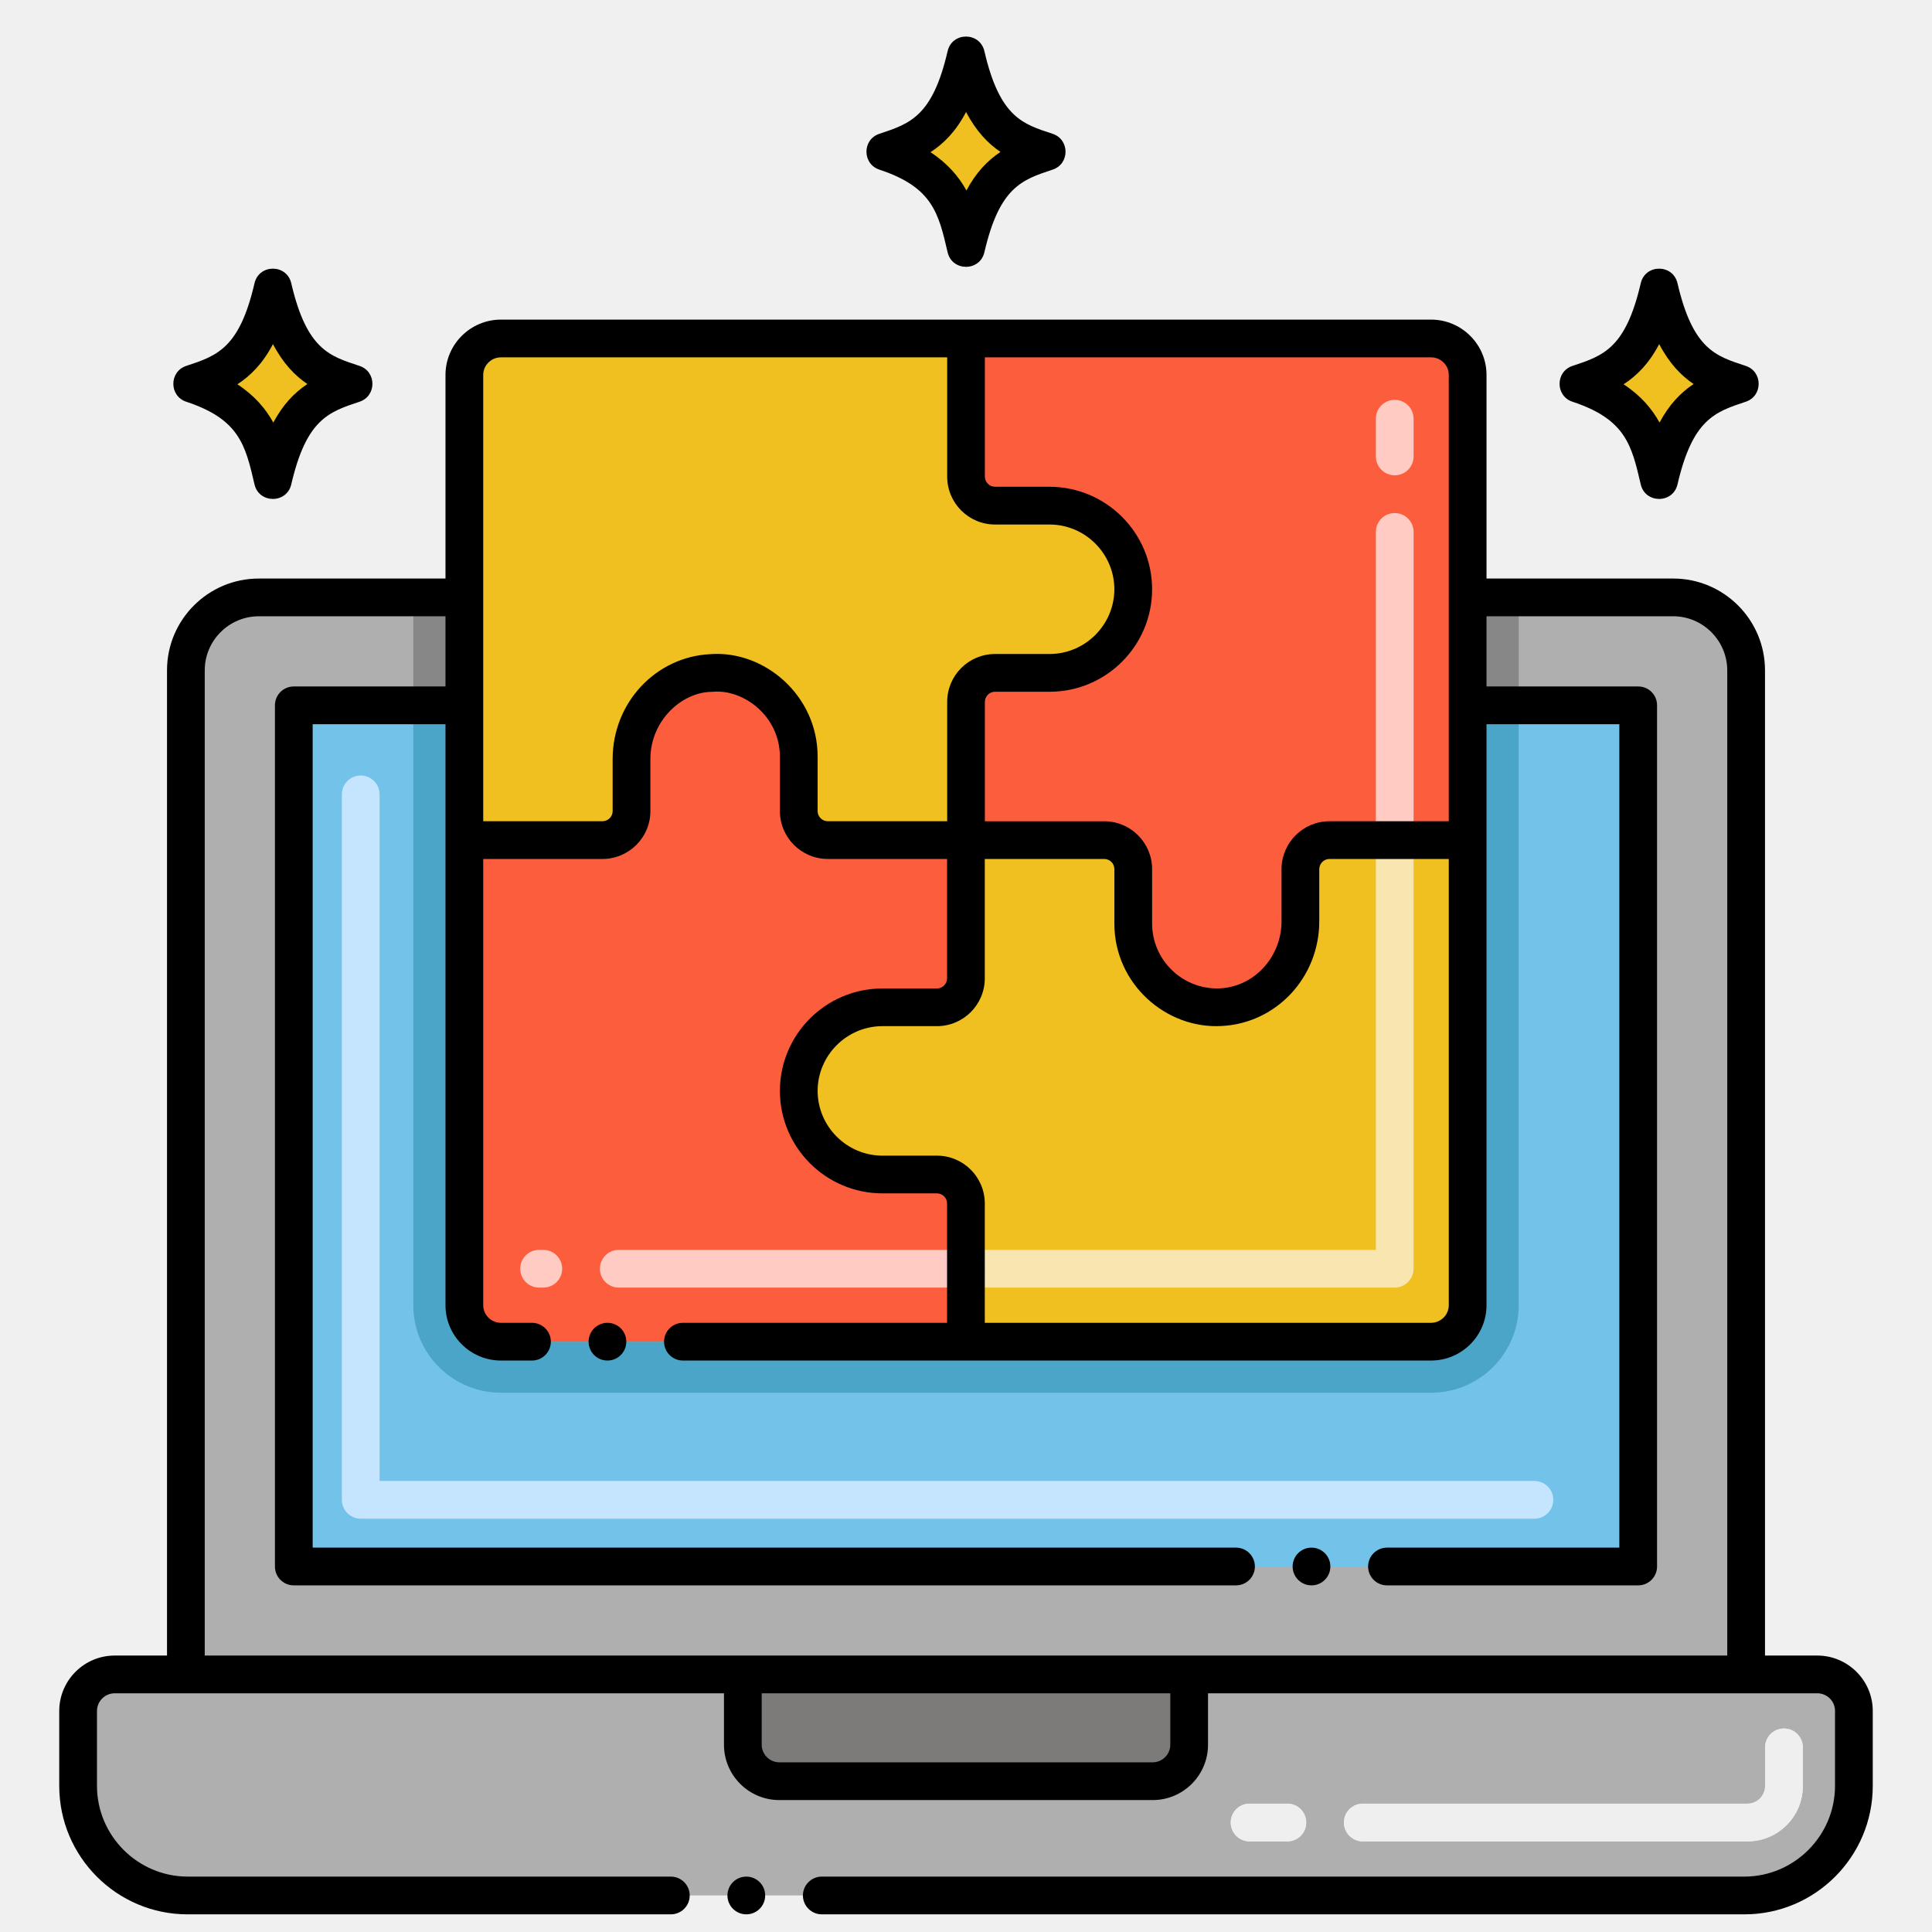
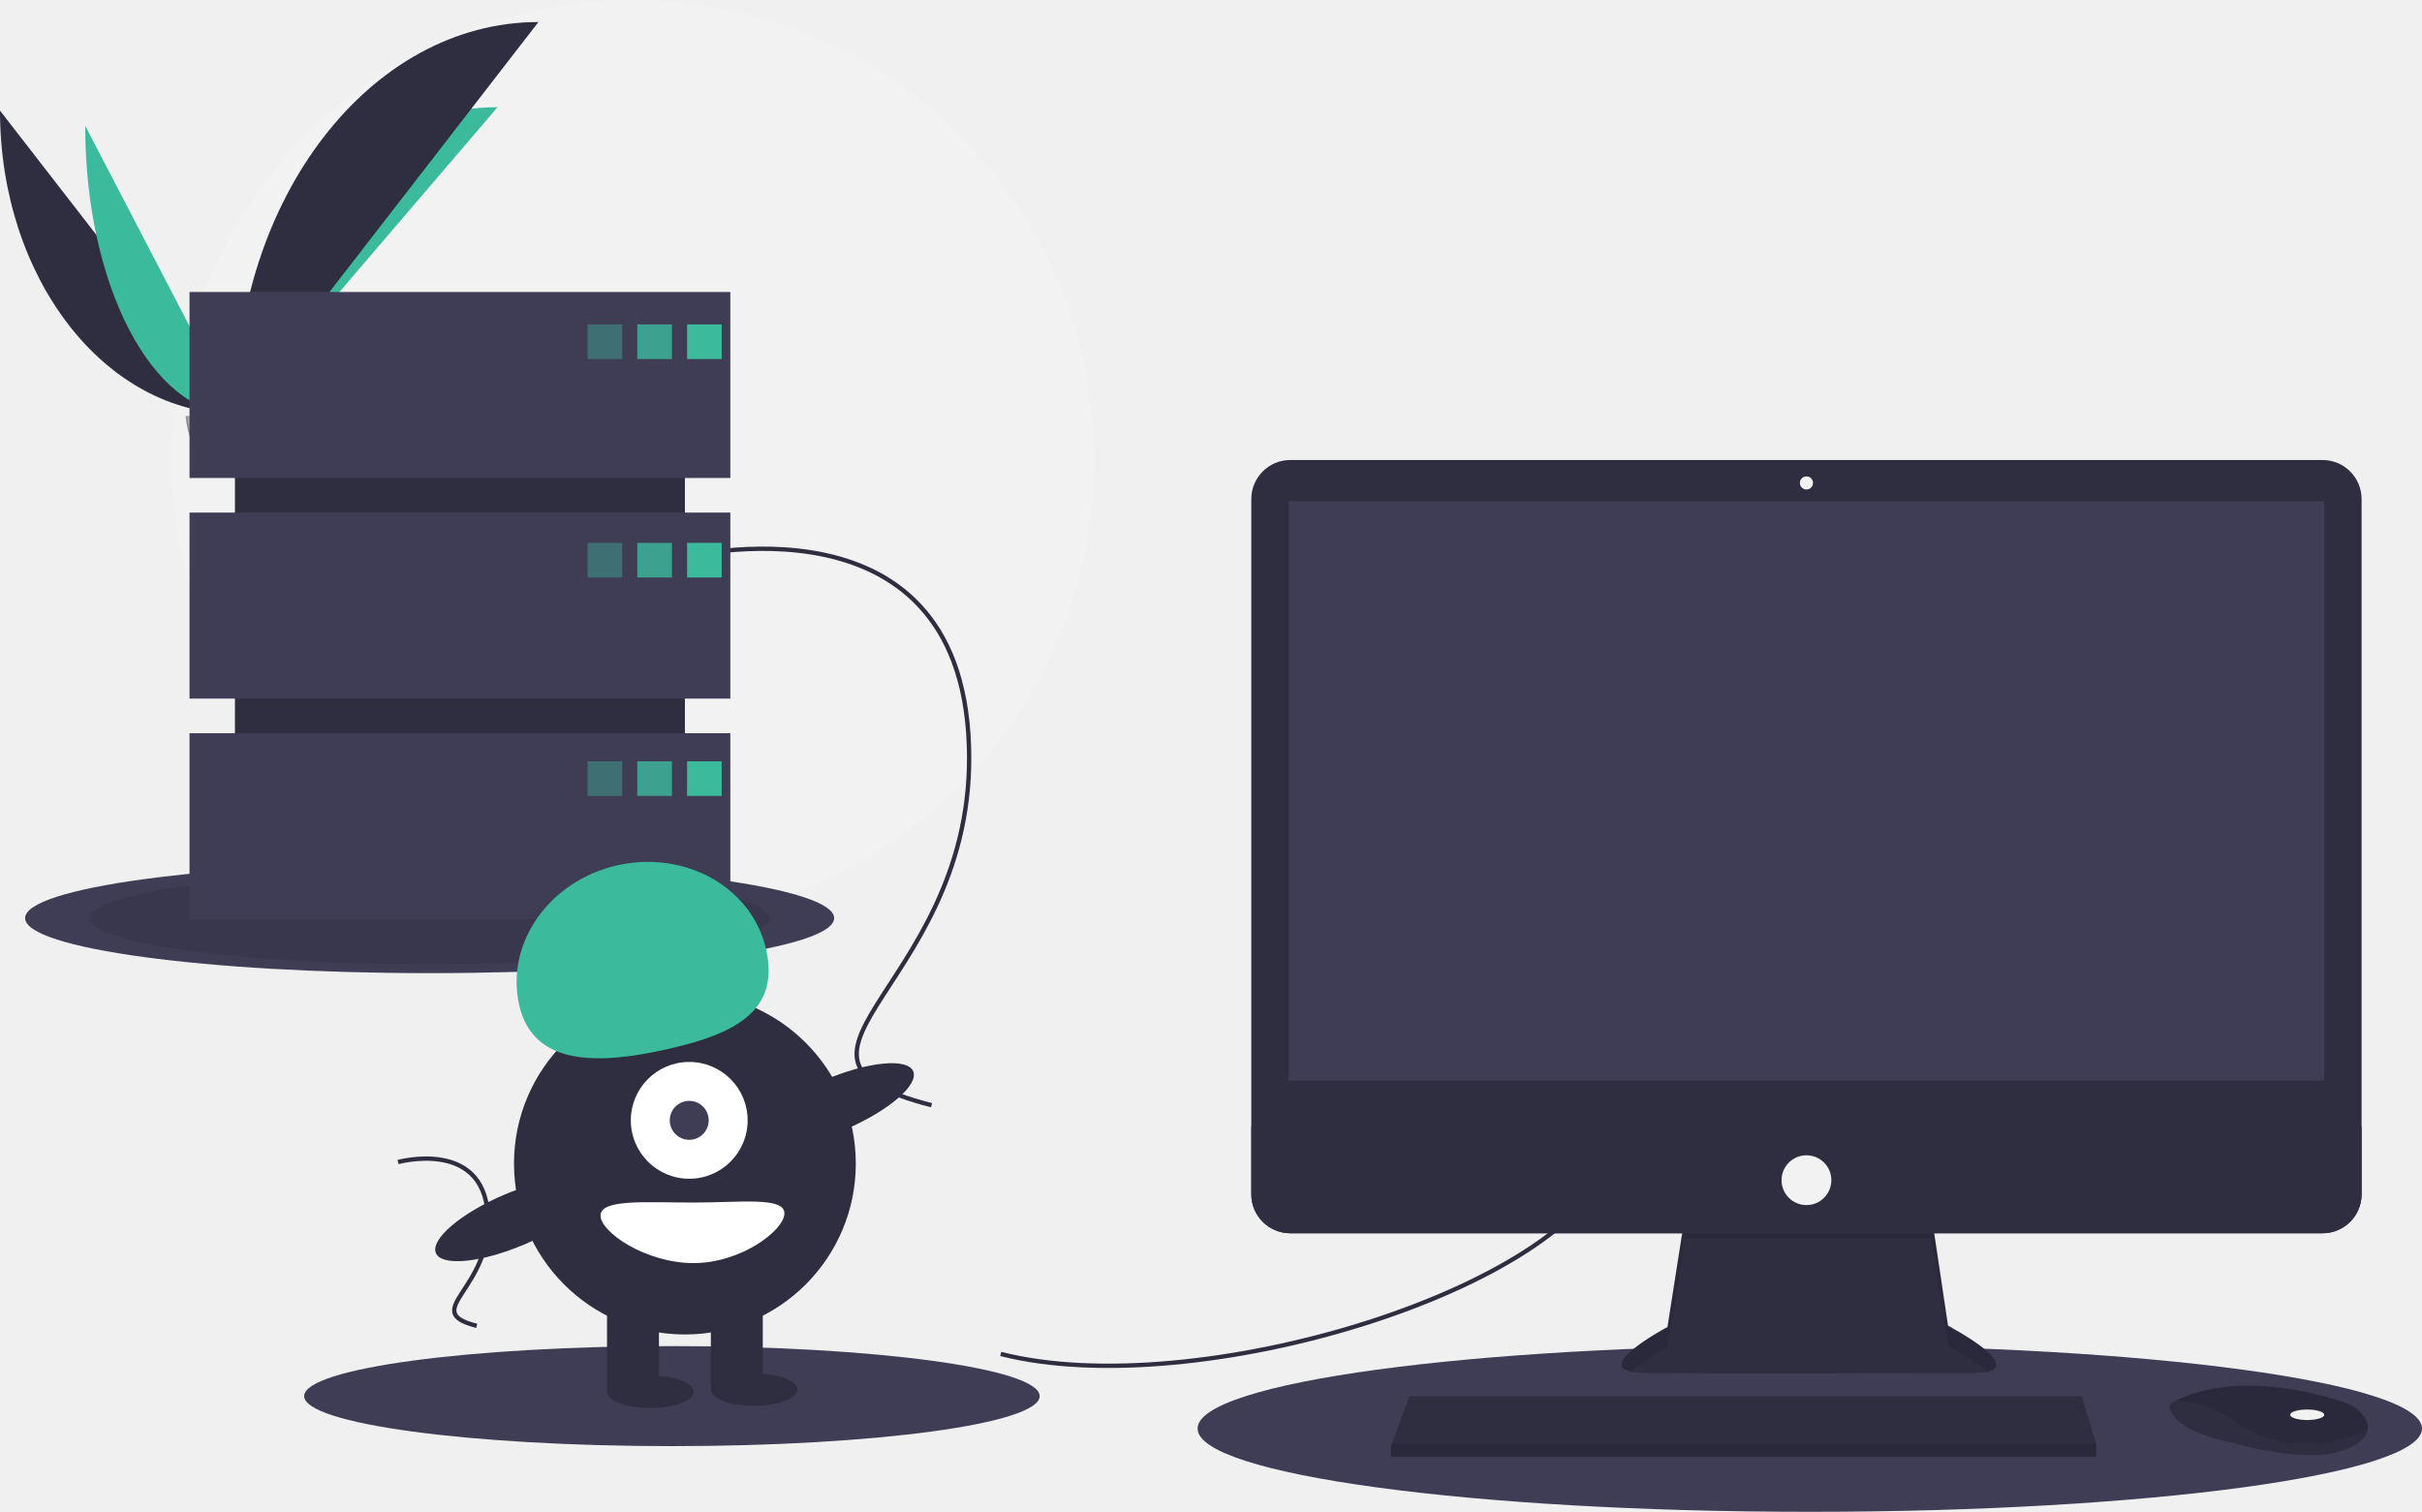
- <svg xmlns="http://www.w3.org/2000/svg" id="Layer_1" height="512" viewBox="0 0 256 256" width="512">
-   <g>
-     <g>
-       <path d="m231.374 88.82v133.048h-206.748v-133.048c0-5.334 4.319-9.663 9.663-9.663h27.24v93.788c0 2.667 2.164 4.831 4.831 4.831h123.28c2.667 0 4.831-2.165 4.831-4.831v-93.788h27.24c5.343 0 9.663 4.329 9.663 9.663z" fill="#afafaf" />
-     </g>
-     <path d="m201.235 79.157v93.788c0 6.397-5.199 11.595-11.595 11.595h-123.28c-6.397 0-11.595-5.199-11.595-11.595v-93.788h6.764v93.788c0 2.667 2.164 4.831 4.831 4.831h123.28c2.667 0 4.831-2.165 4.831-4.831v-93.788z" fill="#878787" />
-     <g>
-       <path d="m240.814 221.872h-225.628c-2.668 0-4.831 2.163-4.831 4.831v9.958c0 8.005 6.489 14.494 14.494 14.494h206.303c8.005 0 14.494-6.489 14.494-14.494v-9.958c0-2.668-2.163-4.831-4.832-4.831z" fill="#afafaf" />
-     </g>
-     <g>
-       <g>
-         <path d="m46.854 50.858c-4.094-1.353-8.322-2.535-10.696-12.76-2.186 9.418-5.689 11.106-10.696 12.76 8.166 2.698 9.398 7.166 10.696 12.76 2.238-9.643 5.939-11.188 10.696-12.76z" fill="#f0c020" />
-       </g>
-       <g>
-         <path d="m230.537 50.858c-4.094-1.353-8.322-2.535-10.696-12.76-2.186 9.418-5.689 11.106-10.696 12.76 8.166 2.698 9.398 7.166 10.696 12.76 2.238-9.643 5.939-11.188 10.696-12.76z" fill="#f0c020" />
-       </g>
-     </g>
-     <g>
-       <path d="m138.696 20.103c-4.094-1.353-8.322-2.535-10.696-12.76-2.186 9.418-5.689 11.106-10.696 12.76 8.166 2.698 9.398 7.166 10.696 12.76 2.238-9.644 5.939-11.188 10.696-12.76z" fill="#f0c020" />
-     </g>
-     <path d="m98.428 221.872v9.314c0 2.668 2.163 4.831 4.831 4.831h49.48c2.668 0 4.831-2.163 4.831-4.831v-9.314z" fill="#7d7b79" />
-     <path d="m217.072 93.458v114.109h-178.145v-114.109h22.602v79.487c0 2.667 2.164 4.831 4.831 4.831h123.28c2.667 0 4.831-2.165 4.831-4.831v-79.487z" fill="#72c2e9" />
-     <path d="m201.235 93.458v79.487c0 6.397-5.199 11.595-11.595 11.595h-123.28c-6.397 0-11.595-5.199-11.595-11.595v-79.487h6.764v79.487c0 2.667 2.164 4.831 4.831 4.831h123.28c2.667 0 4.831-2.165 4.831-4.831v-79.487z" fill="#4ba5c8" />
-     <path d="m194.471 49.685v123.26c0 2.667-2.164 4.831-4.831 4.831h-123.28c-2.667 0-4.831-2.165-4.831-4.831v-123.26c0-2.667 2.164-4.831 4.831-4.831h123.28c2.667 0 4.831 2.164 4.831 4.831z" fill="#f0c020" />
-     <g fill="#fc5d3d">
-       <path d="m172.315 122.078v-6.92c0-2.122 1.72-3.842 3.842-3.842h18.313v-62.621c0-2.122-1.72-3.842-3.842-3.842h-62.621v18.31c0 2.122 1.72 3.842 3.842 3.842h7.234c6.117 0 11.076 4.959 11.076 11.076 0 6.117-4.959 11.076-11.076 11.076h-7.234c-2.122 0-3.842 1.72-3.842 3.842v18.318h18.313c2.122 0 3.842 1.72 3.842 3.842v7.233c0 6.295 5.252 11.364 11.613 11.064 5.956-.282 10.54-5.414 10.54-11.378z" />
-       <path d="m83.685 100.554v6.92c0 2.122-1.72 3.842-3.842 3.842h-18.312v62.621c0 2.122 1.72 3.842 3.842 3.842h62.621v-18.31c0-2.122-1.72-3.842-3.842-3.842h-7.234c-6.117 0-11.076-4.959-11.076-11.076 0-6.117 4.959-11.076 11.076-11.076h7.234c2.122 0 3.842-1.72 3.842-3.842v-18.318h-18.313c-2.122 0-3.842-1.72-3.842-3.842v-7.233c0-6.295-5.252-11.364-11.613-11.064-5.957.282-10.541 5.414-10.541 11.378z" />
-     </g>
-   </g>
-   <path d="m231.554 243.993h-50.975c-1.381 0-2.5-1.119-2.5-2.5s1.119-2.5 2.5-2.5h50.975c1.286 0 2.332-1.046 2.332-2.331v-5.127c0-1.381 1.119-2.5 2.5-2.5s2.5 1.119 2.5 2.5v5.127c0 4.042-3.289 7.331-7.332 7.331zm-60.975 0h-5c-1.381 0-2.5-1.119-2.5-2.5s1.119-2.5 2.5-2.5h5c1.381 0 2.5 1.119 2.5 2.5s-1.119 2.5-2.5 2.5z" fill="#efefef" />
-   <path d="m231.554 243.993h-50.975c-1.381 0-2.5-1.119-2.5-2.5s1.119-2.5 2.5-2.5h50.975c1.286 0 2.332-1.046 2.332-2.331v-5.127c0-1.381 1.119-2.5 2.5-2.5s2.5 1.119 2.5 2.5v5.127c0 4.042-3.289 7.331-7.332 7.331zm-60.975 0h-5c-1.381 0-2.5-1.119-2.5-2.5s1.119-2.5 2.5-2.5h5c1.381 0 2.5 1.119 2.5 2.5s-1.119 2.5-2.5 2.5z" fill="#efefef" />
-   <path d="m203.32 201.235h-155.522c-1.381 0-2.5-1.119-2.5-2.5v-93.478c0-1.381 1.119-2.5 2.5-2.5s2.5 1.119 2.5 2.5v90.978h153.022c1.381 0 2.5 1.119 2.5 2.5s-1.119 2.5-2.5 2.5z" fill="#c5e5fe" />
-   <path d="m184.809 170.613h-56.819c-1.381 0-2.5-1.119-2.5-2.5s1.119-2.5 2.5-2.5h54.318v-54.299c0-1.381 1.119-2.5 2.5-2.5s2.5 1.119 2.5 2.5v56.799c.001 1.381-1.119 2.5-2.499 2.5z" fill="#f8e5b0" />
-   <path d="m184.809 113.814c-1.381 0-2.5-1.119-2.5-2.5v-40.832c0-1.381 1.119-2.5 2.5-2.5s2.5 1.119 2.5 2.5v40.832c0 1.381-1.12 2.5-2.5 2.5zm0-50.832c-1.381 0-2.5-1.119-2.5-2.5v-5c0-1.381 1.119-2.5 2.5-2.5s2.5 1.119 2.5 2.5v5c0 1.381-1.12 2.5-2.5 2.5z" fill="#ffcbc3" />
-   <path d="m127.99 170.613h-46c-1.381 0-2.5-1.119-2.5-2.5s1.119-2.5 2.5-2.5h46c1.381 0 2.5 1.119 2.5 2.5s-1.119 2.5-2.5 2.5zm-56 0h-.557c-1.381 0-2.5-1.119-2.5-2.5s1.119-2.5 2.5-2.5h.557c1.381 0 2.5 1.119 2.5 2.5s-1.119 2.5-2.5 2.5z" fill="#ffcbc3" />
-   <path d="m38.594 37.532c-.598-2.578-4.273-2.577-4.87 0-2.002 8.625-4.957 9.602-9.045 10.952-2.283.754-2.28 3.996 0 4.748 7.044 2.328 7.84 5.759 9.044 10.952.596 2.567 4.273 2.573 4.871 0 2-8.624 4.955-9.6 9.044-10.952 2.282-.753 2.28-3.994 0-4.747-3.915-1.294-6.994-2.12-9.044-10.953zm-2.377 18.459c-1.02-1.842-2.492-3.582-4.764-5.071 1.795-1.162 3.384-2.786 4.715-5.324 1.355 2.581 2.935 4.194 4.561 5.29-1.71 1.135-3.229 2.704-4.512 5.105z" />
-   <path d="m222.277 37.532c-.598-2.578-4.273-2.577-4.87 0-2.002 8.625-4.957 9.602-9.045 10.952-2.283.754-2.28 3.996 0 4.748 7.044 2.328 7.84 5.759 9.044 10.952.596 2.567 4.273 2.573 4.871 0 2-8.624 4.955-9.6 9.044-10.952 2.282-.753 2.28-3.994 0-4.747-3.915-1.294-6.994-2.12-9.044-10.953zm-2.377 18.459c-1.02-1.842-2.492-3.582-4.764-5.071 1.795-1.162 3.384-2.786 4.715-5.324 1.355 2.581 2.935 4.194 4.561 5.29-1.71 1.135-3.228 2.704-4.512 5.105z" />
-   <path d="m130.435 6.777c-.598-2.578-4.273-2.577-4.87 0-2.002 8.625-4.957 9.602-9.045 10.952-2.283.754-2.28 3.996 0 4.748 7.044 2.328 7.84 5.759 9.044 10.952.596 2.567 4.273 2.573 4.871 0 2-8.624 4.955-9.6 9.044-10.952 2.282-.753 2.28-3.994 0-4.747-3.915-1.294-6.994-2.121-9.044-10.953zm-2.377 18.459c-1.02-1.842-2.492-3.582-4.764-5.071 1.795-1.162 3.384-2.786 4.715-5.324 1.355 2.581 2.935 4.194 4.561 5.29-1.709 1.135-3.228 2.704-4.512 5.105z" />
-   <g>
-     <path d="m240.81 219.37h-6.939v-130.551c0-6.699-5.45-12.159-12.16-12.159h-24.74v-26.98c0-4.03-3.29-7.32-7.33-7.33h-123.282c-4.04.01-7.329 3.3-7.329 7.33v26.98h-24.74c-6.71 0-12.16 5.46-12.16 12.159v130.551h-6.94c-4.04 0-7.33 3.29-7.34 7.33v9.96c.01 9.369 7.63 17 17 17h64.04c1.38 0 2.5-1.12 2.5-2.5 0-1.381-1.12-2.5-2.5-2.5h-64.04c-6.6-.021-11.979-5.4-12-12v-9.96c.01-1.28 1.05-2.32 2.34-2.33h80.74v6.819c0 4.04 3.29 7.33 7.33 7.33h49.48c4.04 0 7.329-3.29 7.329-7.33v-6.819h80.74c1.252 0 2.34 1.005 2.34 2.33v9.96c-.02 6.6-5.399 11.979-12 12h-122.259c-1.37 0-2.5 1.119-2.5 2.5 0 1.38 1.13 2.5 2.5 2.5h.021 122.239c9.37 0 16.99-7.631 17-17v-9.96c-.001-4.039-3.307-7.33-7.34-7.33zm-116.661-66.24h-7.229c-4.72-.01-8.57-3.86-8.58-8.58.01-4.72 3.86-8.57 8.58-8.58h7.229c3.5 0 6.341-2.84 6.341-6.34v-15.811h15.829c.74 0 1.341.601 1.341 1.341v7.229c0 7.998 6.865 13.983 14.21 13.561 7.26-.36 12.939-6.45 12.939-13.87v-6.92c.01-.74.61-1.341 1.351-1.341h15.81v59.131c0 1.279-1.05 2.319-2.33 2.329h-59.15v-15.81c0-3.499-2.841-6.339-6.341-6.339zm67.821-103.45v59.14h-15.81c-3.5 0-6.341 2.841-6.351 6.341v6.92c.01 4.718-3.702 8.89-8.569 8.89-4.721-.01-8.57-3.86-8.58-8.58v-7.229c0-3.5-2.851-6.341-6.341-6.341h-15.819v-15.821c.01-.74.609-1.34 1.35-1.34h7.23c7.489 0 13.58-6.091 13.58-13.58 0-7.48-6.091-13.57-13.58-13.58h-7.23c-.74 0-1.34-.601-1.35-1.34v-15.81h59.14c1.28.009 2.33 1.049 2.33 2.33zm-127.94 0c0-1.28 1.05-2.32 2.329-2.33h59.15v15.81c0 3.5 2.84 6.34 6.34 6.34h7.23c4.72.01 8.569 3.859 8.58 8.58-.011 4.72-3.86 8.569-8.58 8.58h-7.23c-3.5 0-6.34 2.84-6.34 6.34v15.819h-15.83c-.74-.01-1.34-.609-1.34-1.34v-7.239c0-8.062-7.034-14.1-14.23-13.561-7.25.36-12.92 6.46-12.93 13.88v6.92c0 .73-.6 1.33-1.34 1.34h-15.809zm-36.9 39.139c0-3.939 3.22-7.159 7.16-7.159h24.74v9.3h-20.1c-1.388 0-2.5 1.116-2.5 2.5v114.109c0 1.39 1.115 2.5 2.5 2.5h124.85c1.38 0 2.5-1.119 2.5-2.5 0-1.369-1.11-2.489-2.48-2.5-.01 0-.01 0-.02 0h-122.35v-109.109h17.6v76.99c0 4.04 3.289 7.319 7.329 7.329h4.131c1.38 0 2.5-1.119 2.5-2.5 0-1.369-1.11-2.489-2.48-2.5-.01 0-.01 0-.02 0h-4.131c-1.279-.01-2.329-1.05-2.329-2.329v-59.131h15.81c3.5-.01 6.34-2.85 6.34-6.34v-6.92c0-5.027 4.129-8.89 8.21-8.89 4.166-.404 8.939 3.27 8.95 8.57v7.239c0 3.49 2.84 6.33 6.34 6.34h15.811v15.811c0 .74-.601 1.34-1.341 1.35h-7.229c-7.49 0-13.58 6.09-13.58 13.57 0 7.479 6.09 13.57 13.58 13.58h7.229c.74 0 1.341.6 1.341 1.34v15.81h-35c-1.381 0-2.5 1.12-2.5 2.5 0 1.381 1.119 2.5 2.5 2.5h99.149c4.04-.01 7.33-3.289 7.33-7.329v-76.99h17.6v109.109h-30.79c-1.381 0-2.5 1.12-2.5 2.5 0 1.381 1.119 2.5 2.5 2.5h33.289c1.406 0 2.5-1.147 2.5-2.5v-114.109c0-1.383-1.106-2.5-2.5-2.5h-20.1v-9.3h24.74c3.939 0 7.149 3.22 7.16 7.159v130.551c-5.555 0-163.525 0-201.74 0v-130.551zm127.939 142.37c0 1.28-1.05 2.32-2.329 2.33h-49.48c-1.28-.01-2.33-1.05-2.33-2.33v-6.819h54.14v6.819z" />
-     <circle cx="98.89" cy="251.16" r="2.5" />
-     <circle cx="173.78" cy="207.569" r="2.5" />
-     <circle cx="80.49" cy="177.779" r="2.5" />
-   </g>
+ <svg xmlns="http://www.w3.org/2000/svg" id="aa03ddf9-f8f2-4819-a4ce-be9b0a220741" data-name="Layer 1" width="1119.609" height="699" viewBox="0 0 1119.609 699">
+   <circle cx="292.609" cy="213" r="213" fill="#f2f2f2" />
+   <path d="M31.391,151.642c0,77.498,48.618,140.208,108.701,140.208" transform="translate(-31.39089 -100.5)" fill="#2f2e41" />
+   <path d="M140.092,291.851c0-78.369,54.255-141.784,121.304-141.784" transform="translate(-31.39089 -100.5)" fill="#3bba9c" />
+   <path d="M70.775,158.668c0,73.615,31.003,133.183,69.316,133.183" transform="translate(-31.39089 -100.5)" fill="#3bba9c" />
+   <path d="M140.092,291.851c0-100.138,62.71-181.168,140.208-181.168" transform="translate(-31.39089 -100.5)" fill="#2f2e41" />
+   <path d="M117.224,292.839s15.416-.475,20.061-3.783,23.713-7.258,24.866-1.953,23.167,26.388,5.763,26.529-40.439-2.711-45.076-5.535S117.224,292.839,117.224,292.839Z" transform="translate(-31.39089 -100.5)" fill="#a8a8a8" />
+   <path d="M168.224,311.785c-17.404.14-40.439-2.711-45.076-5.535-3.531-2.151-4.938-9.869-5.409-13.43-.326.014-.515.02-.515.02s.976,12.433,5.613,15.257,27.672,5.676,45.076,5.535c5.024-.041,6.759-1.828,6.664-4.475C173.879,310.756,171.963,311.755,168.224,311.785Z" transform="translate(-31.39089 -100.5)" opacity="0.2" />
+   <ellipse cx="198.609" cy="424.5" rx="187" ry="25.44" fill="#3f3d56" />
+   <ellipse cx="198.609" cy="424.5" rx="157" ry="21.359" opacity="0.1" />
+   <ellipse cx="836.609" cy="660.5" rx="283" ry="38.5" fill="#3f3d56" />
+   <ellipse cx="310.609" cy="645.5" rx="170" ry="23.127" fill="#3f3d56" />
+   <path d="M494,726.5c90,23,263-30,282-90" transform="translate(-31.39089 -100.5)" fill="none" stroke="#2f2e41" stroke-miterlimit="10" stroke-width="2" />
+   <path d="M341,359.5s130-36,138,80-107,149-17,172" transform="translate(-31.39089 -100.5)" fill="none" stroke="#2f2e41" stroke-miterlimit="10" stroke-width="2" />
+   <path d="M215.402,637.783s39.072-10.82,41.477,24.044-32.16,44.783-5.109,51.696" transform="translate(-31.39089 -100.5)" fill="none" stroke="#2f2e41" stroke-miterlimit="10" stroke-width="2" />
+   <path d="M810.096,663.74,802.218,714.035s-38.782,20.603-11.513,21.209,155.733,0,155.733,0,24.845,0-14.543-21.815l-7.878-52.719Z" transform="translate(-31.39089 -100.5)" fill="#2f2e41" />
+   <path d="M785.219,734.698c6.193-5.51,16.999-11.252,16.999-11.252l7.878-50.295,113.922.107,7.878,49.582c9.185,5.087,14.875,8.987,18.204,11.978,5.059-1.154,10.587-5.444-18.204-21.389l-7.878-52.719-113.922,3.03L802.218,714.035S769.63,731.35,785.219,734.698Z" transform="translate(-31.39089 -100.5)" opacity="0.1" />
+   <rect x="578.433" y="212.689" width="513.253" height="357.52" rx="18.046" fill="#2f2e41" />
+   <rect x="595.703" y="231.777" width="478.713" height="267.837" fill="#3f3d56" />
+   <circle cx="835.059" cy="223.293" r="3.03" fill="#f2f2f2" />
+   <path d="M1123.077,621.322V652.663a18.043,18.043,0,0,1-18.046,18.046H627.869A18.043,18.043,0,0,1,609.824,652.663V621.322Z" transform="translate(-31.39089 -100.5)" fill="#2f2e41" />
+   <polygon points="968.978 667.466 968.978 673.526 642.968 673.526 642.968 668.678 643.417 667.466 651.452 645.651 962.312 645.651 968.978 667.466" fill="#2f2e41" />
+   <path d="M1125.828,762.034c-.594,2.539-2.836,5.217-7.902,7.75-18.179,9.089-55.143-2.424-55.143-2.424s-28.48-4.848-28.48-17.573a22.725,22.725,0,0,1,2.497-1.485c7.643-4.044,32.984-14.021,77.918.422a18.739,18.739,0,0,1,8.541,5.597C1125.079,756.454,1126.507,759.157,1125.828,762.034Z" transform="translate(-31.39089 -100.5)" fill="#2f2e41" />
+   <path d="M1125.828,762.034c-22.251,8.526-42.084,9.162-62.439-4.975-10.265-7.126-19.591-8.89-26.59-8.756,7.643-4.044,32.984-14.021,77.918.422a18.739,18.739,0,0,1,8.541,5.597C1125.079,756.454,1126.507,759.157,1125.828,762.034Z" transform="translate(-31.39089 -100.5)" opacity="0.1" />
+   <ellipse cx="1066.538" cy="654.135" rx="7.878" ry="2.424" fill="#f2f2f2" />
+   <circle cx="835.059" cy="545.667" r="11.513" fill="#f2f2f2" />
+   <polygon points="968.978 667.466 968.978 673.526 642.968 673.526 642.968 668.678 643.417 667.466 968.978 667.466" opacity="0.1" />
+   <rect x="108.609" y="159" width="208" height="242" fill="#2f2e41" />
+   <rect x="87.609" y="135" width="250" height="86" fill="#3f3d56" />
+   <rect x="87.609" y="237" width="250" height="86" fill="#3f3d56" />
+   <rect x="87.609" y="339" width="250" height="86" fill="#3f3d56" />
+   <rect x="271.609" y="150" width="16" height="16" fill="#3bba9c" opacity="0.4" />
+   <rect x="294.609" y="150" width="16" height="16" fill="#3bba9c" opacity="0.8" />
+   <rect x="317.609" y="150" width="16" height="16" fill="#3bba9c" />
+   <rect x="271.609" y="251" width="16" height="16" fill="#3bba9c" opacity="0.4" />
+   <rect x="294.609" y="251" width="16" height="16" fill="#3bba9c" opacity="0.8" />
+   <rect x="317.609" y="251" width="16" height="16" fill="#3bba9c" />
+   <rect x="271.609" y="352" width="16" height="16" fill="#3bba9c" opacity="0.4" />
+   <rect x="294.609" y="352" width="16" height="16" fill="#3bba9c" opacity="0.8" />
+   <rect x="317.609" y="352" width="16" height="16" fill="#3bba9c" />
+   <circle cx="316.609" cy="538" r="79" fill="#2f2e41" />
+   <rect x="280.609" y="600" width="24" height="43" fill="#2f2e41" />
+   <rect x="328.609" y="600" width="24" height="43" fill="#2f2e41" />
+   <ellipse cx="300.609" cy="643.5" rx="20" ry="7.5" fill="#2f2e41" />
+   <ellipse cx="348.609" cy="642.5" rx="20" ry="7.5" fill="#2f2e41" />
+   <circle cx="318.609" cy="518" r="27" fill="#fff" />
+   <circle cx="318.609" cy="518" r="9" fill="#3f3d56" />
+   <path d="M271.367,565.032c-6.379-28.568,14.012-57.434,45.544-64.475s62.265,10.41,68.644,38.978-14.519,39.104-46.051,46.145S277.746,593.6,271.367,565.032Z" transform="translate(-31.39089 -100.5)" fill="#3bba9c" />
+   <ellipse cx="417.215" cy="611.344" rx="39.5" ry="12.4" transform="translate(-238.2867 112.9804) rotate(-23.17116)" fill="#2f2e41" />
+   <ellipse cx="269.215" cy="664.344" rx="39.5" ry="12.4" transform="translate(-271.0797 59.02084) rotate(-23.17116)" fill="#2f2e41" />
+   <path d="M394,661.5c0,7.732-19.909,23-42,23s-43-14.268-43-22,20.909-6,43-6S394,653.768,394,661.5Z" transform="translate(-31.39089 -100.5)" fill="#fff" />
</svg>
